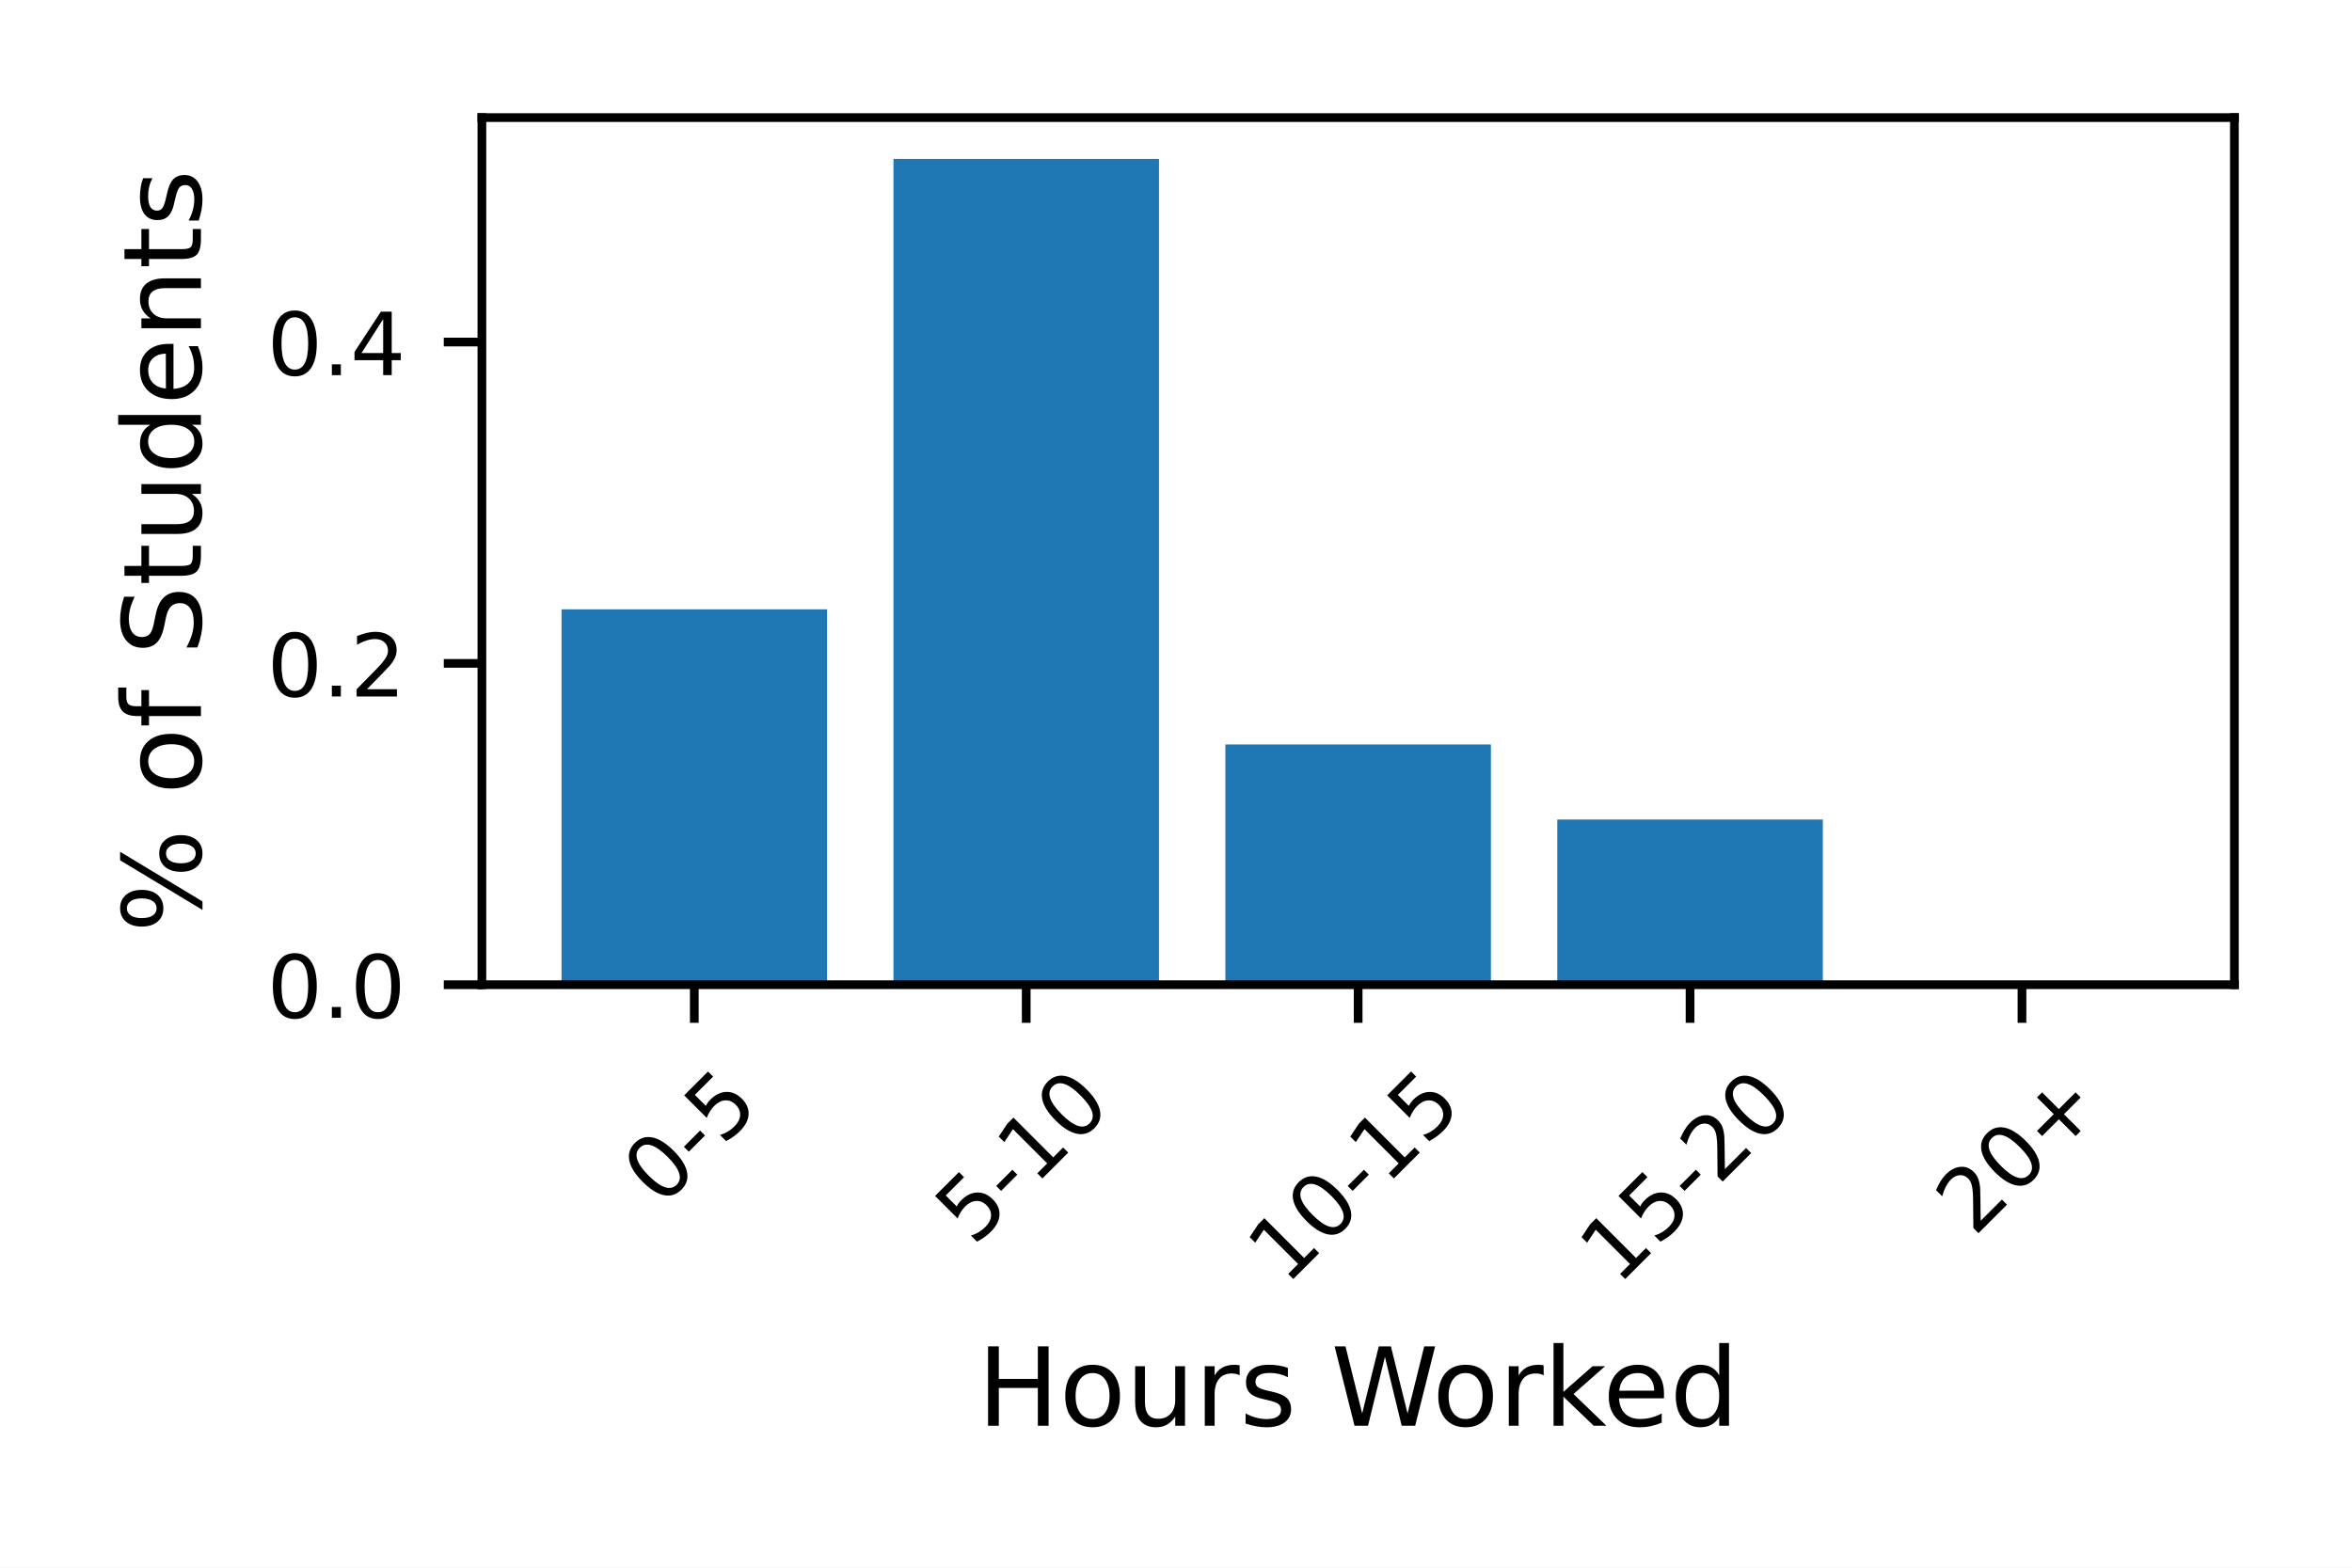
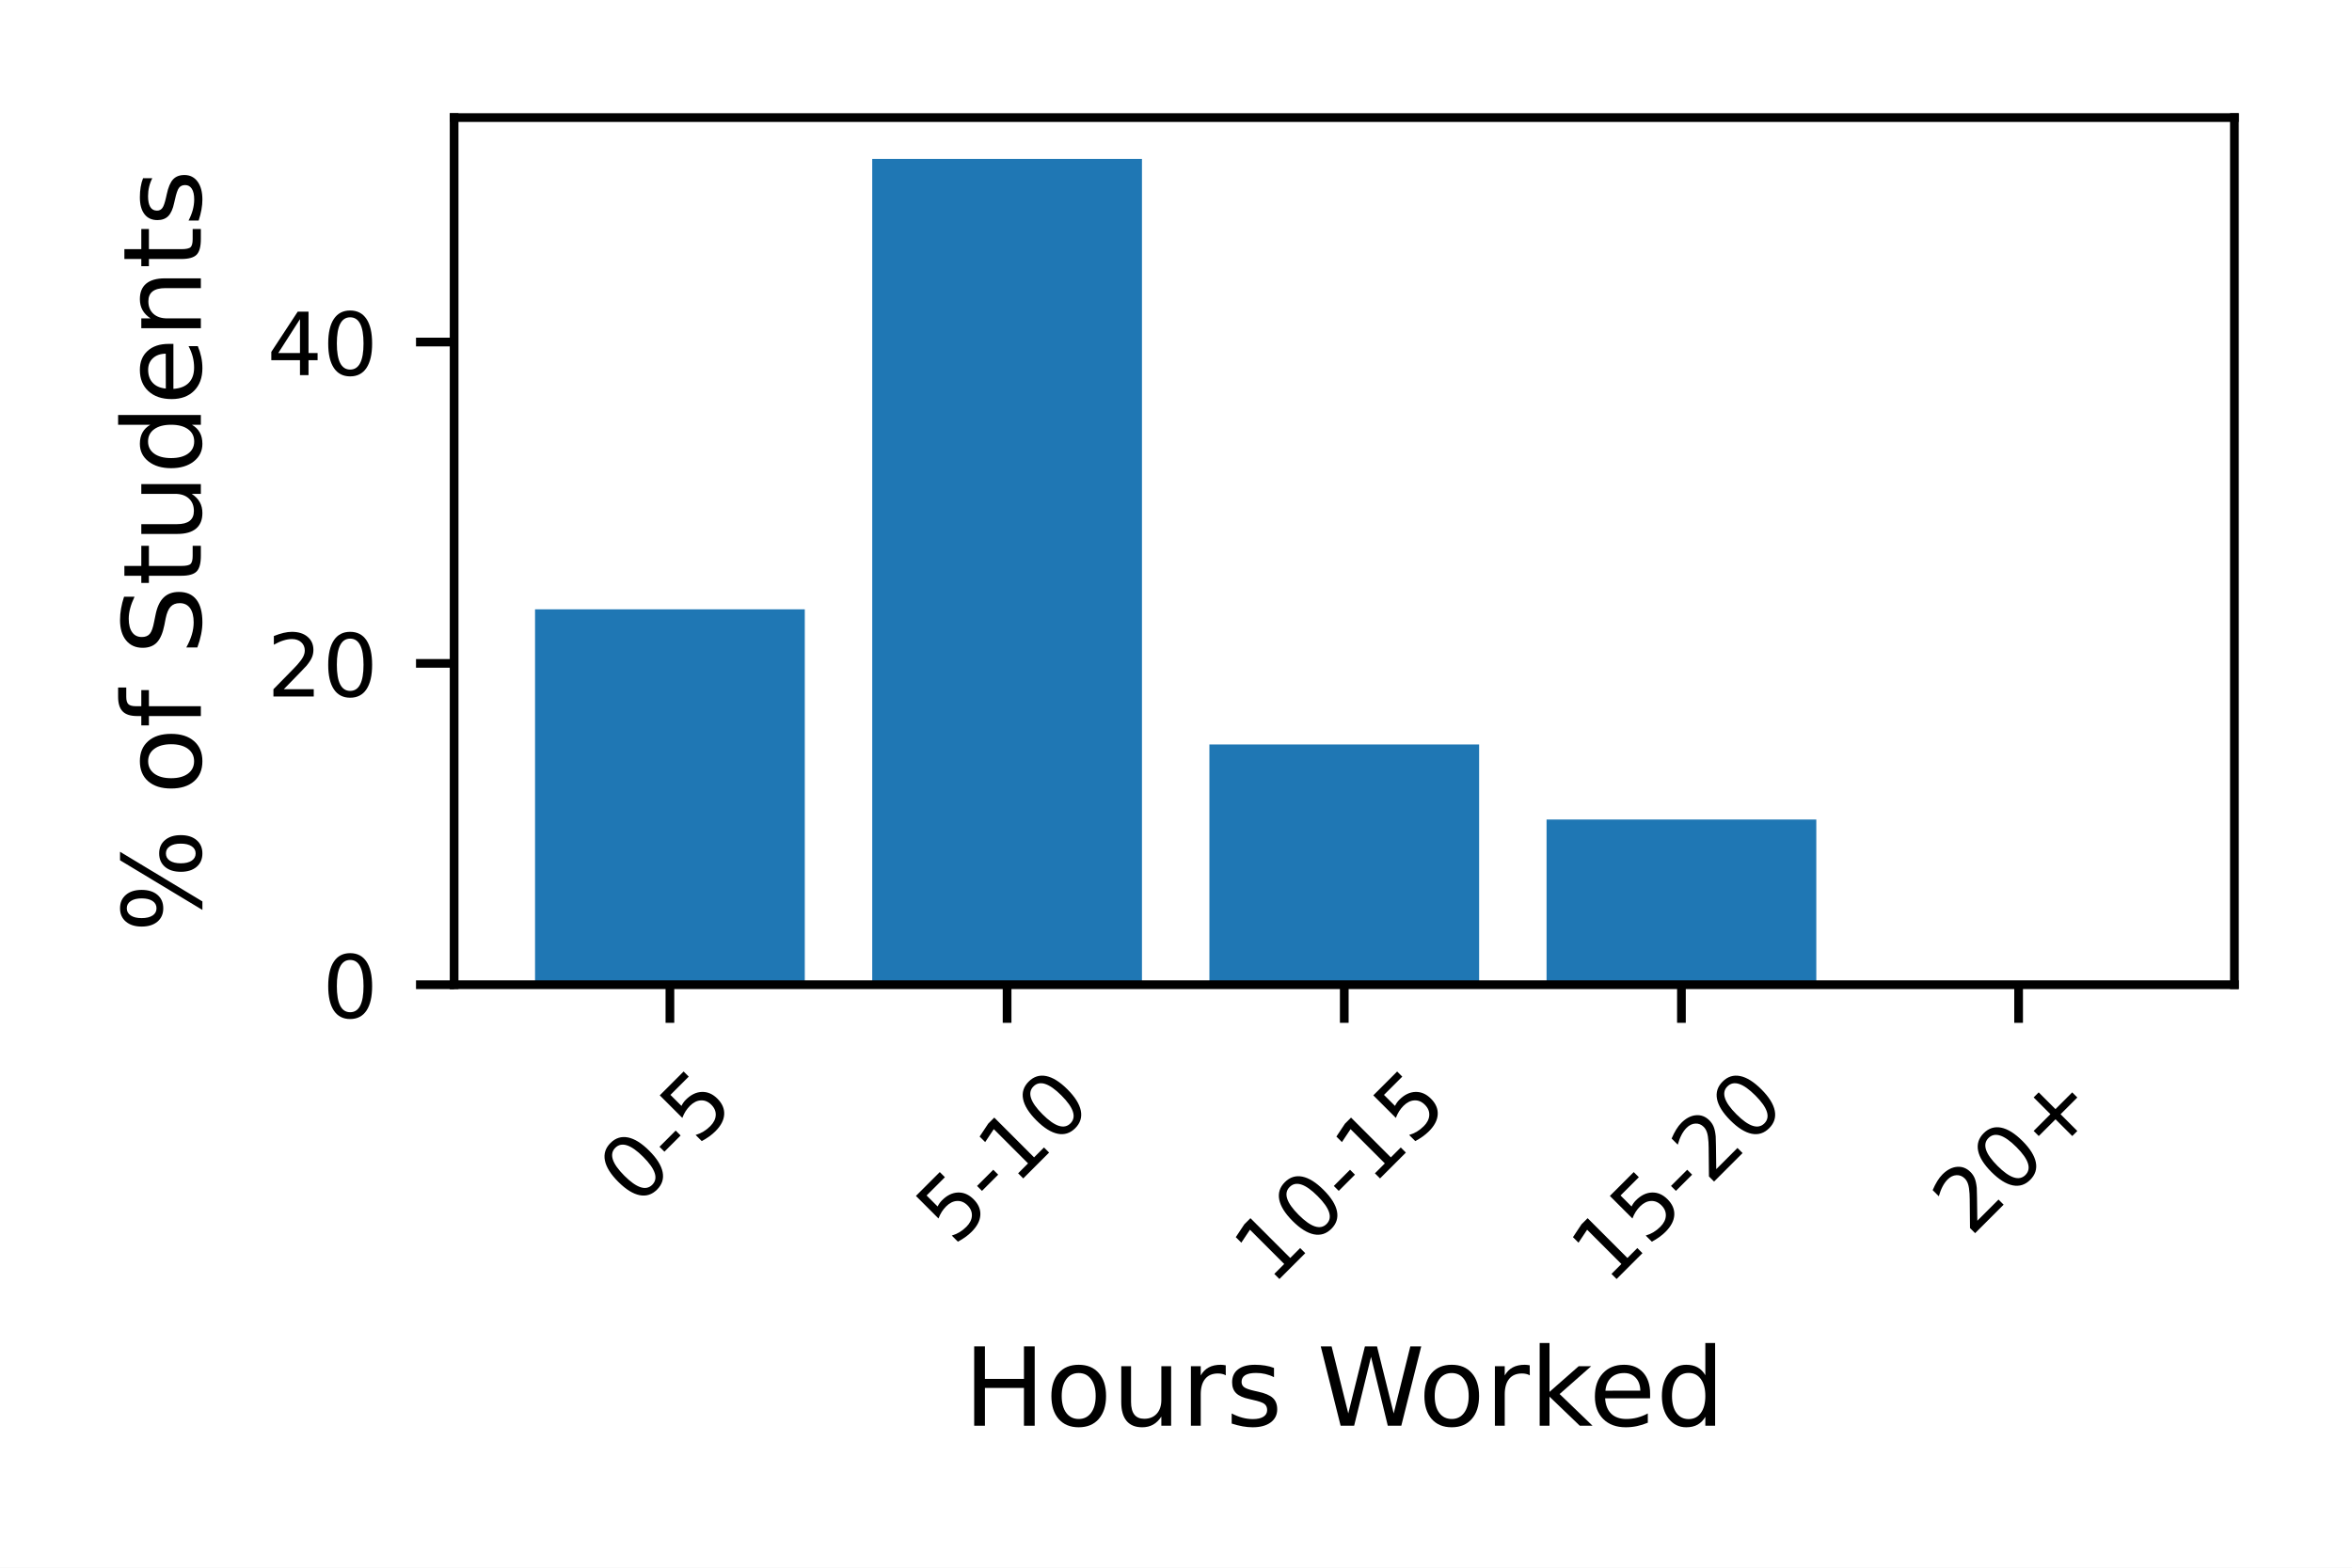
<svg xmlns="http://www.w3.org/2000/svg" xmlns:xlink="http://www.w3.org/1999/xlink" width="216pt" height="144pt" viewBox="0 0 216 144" version="1.1">
  <defs>
    <style type="text/css">*{stroke-linejoin: round; stroke-linecap: butt}</style>
  </defs>
  <g id="figure_1">
    <g id="patch_1">
      <path d="M 0 144  L 216 144  L 216 0  L 0 0  z " style="fill: #ffffff" />
    </g>
    <g id="axes_1">
      <g id="patch_2">
-         <path d="M 44.255 90.45  L 205.2 90.45  L 205.2 10.8  L 44.255 10.8  z " style="fill: #ffffff" />
+         <path d="M 41.705 90.45  L 205.2 90.45  L 205.2 10.8  L 41.705 10.8  z " style="fill: #ffffff" />
      </g>
      <g id="patch_3">
-         <path d="M 51.571 90.45  L 75.956 90.45  L 75.956 55.97  L 51.571 55.97  z " clip-path="url(#p384f34040f)" style="fill: #1f77b4" />
+         <path d="M 49.137 90.45  L 73.909 90.45  L 73.909 55.97  L 49.137 55.97  z " clip-path="url(#pf9319de6d1)" style="fill: #1f77b4" />
      </g>
      <g id="patch_4">
-         <path d="M 82.053 90.45  L 106.438 90.45  L 106.438 14.593  L 82.053 14.593  z " clip-path="url(#p384f34040f)" style="fill: #1f77b4" />
+         <path d="M 80.102 90.45  L 104.874 90.45  L 104.874 14.593  L 80.102 14.593  z " clip-path="url(#pf9319de6d1)" style="fill: #1f77b4" />
      </g>
      <g id="patch_5">
-         <path d="M 112.535 90.45  L 136.92 90.45  L 136.92 68.383  L 112.535 68.383  z " clip-path="url(#p384f34040f)" style="fill: #1f77b4" />
+         <path d="M 111.067 90.45  L 135.838 90.45  L 135.838 68.383  L 111.067 68.383  z " clip-path="url(#pf9319de6d1)" style="fill: #1f77b4" />
      </g>
      <g id="patch_6">
-         <path d="M 143.017 90.45  L 167.402 90.45  L 167.402 75.279  L 143.017 75.279  z " clip-path="url(#p384f34040f)" style="fill: #1f77b4" />
+         <path d="M 142.031 90.45  L 166.803 90.45  L 166.803 75.279  L 142.031 75.279  z " clip-path="url(#pf9319de6d1)" style="fill: #1f77b4" />
      </g>
      <g id="patch_7">
-         <path d="M 173.499 90.45  L 197.884 90.45  L 197.884 90.45  L 173.499 90.45  z " clip-path="url(#p384f34040f)" style="fill: #1f77b4" />
+         <path d="M 172.996 90.45  L 197.768 90.45  L 197.768 90.45  L 172.996 90.45  z " clip-path="url(#pf9319de6d1)" style="fill: #1f77b4" />
      </g>
      <g id="matplotlib.axis_1">
        <g id="xtick_1">
          <g id="line2d_1">
            <defs>
-               <path id="m2e5c89501e" d="M 0 0  L 0 3.5  " style="stroke: #000000; stroke-width: 0.8" />
-             </defs>
-             <g>
-               <use xlink:href="#m2e5c89501e" x="63.763" y="90.45" style="stroke: #000000; stroke-width: 0.8" />
+               <path id="mff87b99d70" d="M 0 0  L 0 3.5  " style="stroke: #000000; stroke-width: 0.8" />
+             </defs>
+             <g>
+               <use xlink:href="#mff87b99d70" x="61.523" y="90.45" style="stroke: #000000; stroke-width: 0.8" />
            </g>
          </g>
          <g id="text_1">
-             <g transform="translate(60.70481 110.9876) rotate(-45) scale(0.08 -0.08)">
+             <g transform="translate(58.4639 110.9876) rotate(-45) scale(0.08 -0.08)">
              <defs>
                <path id="DejaVuSans-30" d="M 2034 4250  Q 1547 4250 1301 3770  Q 1056 3291 1056 2328  Q 1056 1369 1301 889  Q 1547 409 2034 409  Q 2525 409 2770 889  Q 3016 1369 3016 2328  Q 3016 3291 2770 3770  Q 2525 4250 2034 4250  z M 2034 4750  Q 2819 4750 3233 4129  Q 3647 3509 3647 2328  Q 3647 1150 3233 529  Q 2819 -91 2034 -91  Q 1250 -91 836 529  Q 422 1150 422 2328  Q 422 3509 836 4129  Q 1250 4750 2034 4750  z " transform="scale(0.015625)" />
                <path id="DejaVuSans-2d" d="M 313 2009  L 1997 2009  L 1997 1497  L 313 1497  L 313 2009  z " transform="scale(0.015625)" />
                <path id="DejaVuSans-35" d="M 691 4666  L 3169 4666  L 3169 4134  L 1269 4134  L 1269 2991  Q 1406 3038 1543 3061  Q 1681 3084 1819 3084  Q 2600 3084 3056 2656  Q 3513 2228 3513 1497  Q 3513 744 3044 326  Q 2575 -91 1722 -91  Q 1428 -91 1123 -41  Q 819 9 494 109  L 494 744  Q 775 591 1075 516  Q 1375 441 1709 441  Q 2250 441 2565 725  Q 2881 1009 2881 1497  Q 2881 1984 2565 2268  Q 2250 2553 1709 2553  Q 1456 2553 1204 2497  Q 953 2441 691 2322  L 691 4666  z " transform="scale(0.015625)" />
              </defs>
              <use xlink:href="#DejaVuSans-30" />
              <use xlink:href="#DejaVuSans-2d" x="63.623" />
              <use xlink:href="#DejaVuSans-35" x="99.707" />
            </g>
          </g>
        </g>
        <g id="xtick_2">
          <g id="line2d_2">
            <g>
-               <use xlink:href="#m2e5c89501e" x="94.245" y="90.45" style="stroke: #000000; stroke-width: 0.8" />
+               <use xlink:href="#mff87b99d70" x="92.488" y="90.45" style="stroke: #000000; stroke-width: 0.8" />
            </g>
          </g>
          <g id="text_2">
-             <g transform="translate(89.38723 114.5868) rotate(-45) scale(0.08 -0.08)">
+             <g transform="translate(87.62927 114.5868) rotate(-45) scale(0.08 -0.08)">
              <defs>
                <path id="DejaVuSans-31" d="M 794 531  L 1825 531  L 1825 4091  L 703 3866  L 703 4441  L 1819 4666  L 2450 4666  L 2450 531  L 3481 531  L 3481 0  L 794 0  L 794 531  z " transform="scale(0.015625)" />
              </defs>
              <use xlink:href="#DejaVuSans-35" />
              <use xlink:href="#DejaVuSans-2d" x="63.623" />
              <use xlink:href="#DejaVuSans-31" x="99.707" />
              <use xlink:href="#DejaVuSans-30" x="163.33" />
            </g>
          </g>
        </g>
        <g id="xtick_3">
          <g id="line2d_3">
            <g>
-               <use xlink:href="#m2e5c89501e" x="124.728" y="90.45" style="stroke: #000000; stroke-width: 0.8" />
+               <use xlink:href="#mff87b99d70" x="123.453" y="90.45" style="stroke: #000000; stroke-width: 0.8" />
            </g>
          </g>
          <g id="text_3">
-             <g transform="translate(118.0696 118.186) rotate(-45) scale(0.08 -0.08)">
+             <g transform="translate(116.7946 118.186) rotate(-45) scale(0.08 -0.08)">
              <use xlink:href="#DejaVuSans-31" />
              <use xlink:href="#DejaVuSans-30" x="63.623" />
              <use xlink:href="#DejaVuSans-2d" x="127.246" />
              <use xlink:href="#DejaVuSans-31" x="163.33" />
              <use xlink:href="#DejaVuSans-35" x="226.953" />
            </g>
          </g>
        </g>
        <g id="xtick_4">
          <g id="line2d_4">
            <g>
-               <use xlink:href="#m2e5c89501e" x="155.21" y="90.45" style="stroke: #000000; stroke-width: 0.8" />
+               <use xlink:href="#mff87b99d70" x="154.417" y="90.45" style="stroke: #000000; stroke-width: 0.8" />
            </g>
          </g>
          <g id="text_4">
-             <g transform="translate(148.5517 118.186) rotate(-45) scale(0.08 -0.08)">
+             <g transform="translate(147.7596 118.186) rotate(-45) scale(0.08 -0.08)">
              <defs>
                <path id="DejaVuSans-32" d="M 1228 531  L 3431 531  L 3431 0  L 469 0  L 469 531  Q 828 903 1448 1529  Q 2069 2156 2228 2338  Q 2531 2678 2651 2914  Q 2772 3150 2772 3378  Q 2772 3750 2511 3984  Q 2250 4219 1831 4219  Q 1534 4219 1204 4116  Q 875 4013 500 3803  L 500 4441  Q 881 4594 1212 4672  Q 1544 4750 1819 4750  Q 2544 4750 2975 4387  Q 3406 4025 3406 3419  Q 3406 3131 3298 2873  Q 3191 2616 2906 2266  Q 2828 2175 2409 1742  Q 1991 1309 1228 531  z " transform="scale(0.015625)" />
              </defs>
              <use xlink:href="#DejaVuSans-31" />
              <use xlink:href="#DejaVuSans-35" x="63.623" />
              <use xlink:href="#DejaVuSans-2d" x="127.246" />
              <use xlink:href="#DejaVuSans-32" x="163.33" />
              <use xlink:href="#DejaVuSans-30" x="226.953" />
            </g>
          </g>
        </g>
        <g id="xtick_5">
          <g id="line2d_5">
            <g>
-               <use xlink:href="#m2e5c89501e" x="185.692" y="90.45" style="stroke: #000000; stroke-width: 0.8" />
+               <use xlink:href="#mff87b99d70" x="185.382" y="90.45" style="stroke: #000000; stroke-width: 0.8" />
            </g>
          </g>
          <g id="text_5">
-             <g transform="translate(181.2831 113.687) rotate(-45) scale(0.08 -0.08)">
+             <g transform="translate(180.9741 113.687) rotate(-45) scale(0.08 -0.08)">
              <defs>
                <path id="DejaVuSans-2b" d="M 2944 4013  L 2944 2272  L 4684 2272  L 4684 1741  L 2944 1741  L 2944 0  L 2419 0  L 2419 1741  L 678 1741  L 678 2272  L 2419 2272  L 2419 4013  L 2944 4013  z " transform="scale(0.015625)" />
              </defs>
              <use xlink:href="#DejaVuSans-32" />
              <use xlink:href="#DejaVuSans-30" x="63.623" />
              <use xlink:href="#DejaVuSans-2b" x="127.246" />
            </g>
          </g>
        </g>
        <g id="text_6">
-           <g transform="translate(89.76031 130.9609) scale(0.1 -0.1)">
+           <g transform="translate(88.48531 130.9609) scale(0.1 -0.1)">
            <defs>
              <path id="DejaVuSans-48" d="M 628 4666  L 1259 4666  L 1259 2753  L 3553 2753  L 3553 4666  L 4184 4666  L 4184 0  L 3553 0  L 3553 2222  L 1259 2222  L 1259 0  L 628 0  L 628 4666  z " transform="scale(0.015625)" />
              <path id="DejaVuSans-6f" d="M 1959 3097  Q 1497 3097 1228 2736  Q 959 2375 959 1747  Q 959 1119 1226 758  Q 1494 397 1959 397  Q 2419 397 2687 759  Q 2956 1122 2956 1747  Q 2956 2369 2687 2733  Q 2419 3097 1959 3097  z M 1959 3584  Q 2709 3584 3137 3096  Q 3566 2609 3566 1747  Q 3566 888 3137 398  Q 2709 -91 1959 -91  Q 1206 -91 779 398  Q 353 888 353 1747  Q 353 2609 779 3096  Q 1206 3584 1959 3584  z " transform="scale(0.015625)" />
              <path id="DejaVuSans-75" d="M 544 1381  L 544 3500  L 1119 3500  L 1119 1403  Q 1119 906 1312 657  Q 1506 409 1894 409  Q 2359 409 2629 706  Q 2900 1003 2900 1516  L 2900 3500  L 3475 3500  L 3475 0  L 2900 0  L 2900 538  Q 2691 219 2414 64  Q 2138 -91 1772 -91  Q 1169 -91 856 284  Q 544 659 544 1381  z M 1991 3584  L 1991 3584  z " transform="scale(0.015625)" />
              <path id="DejaVuSans-72" d="M 2631 2963  Q 2534 3019 2420 3045  Q 2306 3072 2169 3072  Q 1681 3072 1420 2755  Q 1159 2438 1159 1844  L 1159 0  L 581 0  L 581 3500  L 1159 3500  L 1159 2956  Q 1341 3275 1631 3429  Q 1922 3584 2338 3584  Q 2397 3584 2469 3576  Q 2541 3569 2628 3553  L 2631 2963  z " transform="scale(0.015625)" />
              <path id="DejaVuSans-73" d="M 2834 3397  L 2834 2853  Q 2591 2978 2328 3040  Q 2066 3103 1784 3103  Q 1356 3103 1142 2972  Q 928 2841 928 2578  Q 928 2378 1081 2264  Q 1234 2150 1697 2047  L 1894 2003  Q 2506 1872 2764 1633  Q 3022 1394 3022 966  Q 3022 478 2636 193  Q 2250 -91 1575 -91  Q 1294 -91 989 -36  Q 684 19 347 128  L 347 722  Q 666 556 975 473  Q 1284 391 1588 391  Q 1994 391 2212 530  Q 2431 669 2431 922  Q 2431 1156 2273 1281  Q 2116 1406 1581 1522  L 1381 1569  Q 847 1681 609 1914  Q 372 2147 372 2553  Q 372 3047 722 3315  Q 1072 3584 1716 3584  Q 2034 3584 2315 3537  Q 2597 3491 2834 3397  z " transform="scale(0.015625)" />
              <path id="DejaVuSans-20" transform="scale(0.015625)" />
              <path id="DejaVuSans-57" d="M 213 4666  L 850 4666  L 1831 722  L 2809 4666  L 3519 4666  L 4500 722  L 5478 4666  L 6119 4666  L 4947 0  L 4153 0  L 3169 4050  L 2175 0  L 1381 0  L 213 4666  z " transform="scale(0.015625)" />
              <path id="DejaVuSans-6b" d="M 581 4863  L 1159 4863  L 1159 1991  L 2875 3500  L 3609 3500  L 1753 1863  L 3688 0  L 2938 0  L 1159 1709  L 1159 0  L 581 0  L 581 4863  z " transform="scale(0.015625)" />
              <path id="DejaVuSans-65" d="M 3597 1894  L 3597 1613  L 953 1613  Q 991 1019 1311 708  Q 1631 397 2203 397  Q 2534 397 2845 478  Q 3156 559 3463 722  L 3463 178  Q 3153 47 2828 -22  Q 2503 -91 2169 -91  Q 1331 -91 842 396  Q 353 884 353 1716  Q 353 2575 817 3079  Q 1281 3584 2069 3584  Q 2775 3584 3186 3129  Q 3597 2675 3597 1894  z M 3022 2063  Q 3016 2534 2758 2815  Q 2500 3097 2075 3097  Q 1594 3097 1305 2825  Q 1016 2553 972 2059  L 3022 2063  z " transform="scale(0.015625)" />
              <path id="DejaVuSans-64" d="M 2906 2969  L 2906 4863  L 3481 4863  L 3481 0  L 2906 0  L 2906 525  Q 2725 213 2448 61  Q 2172 -91 1784 -91  Q 1150 -91 751 415  Q 353 922 353 1747  Q 353 2572 751 3078  Q 1150 3584 1784 3584  Q 2172 3584 2448 3432  Q 2725 3281 2906 2969  z M 947 1747  Q 947 1113 1208 752  Q 1469 391 1925 391  Q 2381 391 2643 752  Q 2906 1113 2906 1747  Q 2906 2381 2643 2742  Q 2381 3103 1925 3103  Q 1469 3103 1208 2742  Q 947 2381 947 1747  z " transform="scale(0.015625)" />
            </defs>
            <use xlink:href="#DejaVuSans-48" />
            <use xlink:href="#DejaVuSans-6f" x="75.195" />
            <use xlink:href="#DejaVuSans-75" x="136.377" />
            <use xlink:href="#DejaVuSans-72" x="199.756" />
            <use xlink:href="#DejaVuSans-73" x="240.869" />
            <use xlink:href="#DejaVuSans-20" x="292.969" />
            <use xlink:href="#DejaVuSans-57" x="324.756" />
            <use xlink:href="#DejaVuSans-6f" x="417.758" />
            <use xlink:href="#DejaVuSans-72" x="478.939" />
            <use xlink:href="#DejaVuSans-6b" x="520.053" />
            <use xlink:href="#DejaVuSans-65" x="574.338" />
            <use xlink:href="#DejaVuSans-64" x="635.861" />
          </g>
        </g>
      </g>
      <g id="matplotlib.axis_2">
        <g id="ytick_1">
          <g id="line2d_6">
            <defs>
-               <path id="m1149f4932e" d="M 0 0  L -3.5 0  " style="stroke: #000000; stroke-width: 0.8" />
-             </defs>
-             <g>
-               <use xlink:href="#m1149f4932e" x="44.255" y="90.45" style="stroke: #000000; stroke-width: 0.8" />
+               <path id="m8bed42a270" d="M 0 0  L -3.5 0  " style="stroke: #000000; stroke-width: 0.8" />
+             </defs>
+             <g>
+               <use xlink:href="#m8bed42a270" x="41.705" y="90.45" style="stroke: #000000; stroke-width: 0.8" />
            </g>
          </g>
          <g id="text_7">
-             <g transform="translate(24.5325 93.48946) scale(0.08 -0.08)">
-               <defs>
-                 <path id="DejaVuSans-2e" d="M 684 794  L 1344 794  L 1344 0  L 684 0  L 684 794  z " transform="scale(0.015625)" />
-               </defs>
+             <g transform="translate(29.615 93.48946) scale(0.08 -0.08)">
              <use xlink:href="#DejaVuSans-30" />
-               <use xlink:href="#DejaVuSans-2e" x="63.623" />
-               <use xlink:href="#DejaVuSans-30" x="95.41" />
            </g>
          </g>
        </g>
        <g id="ytick_2">
          <g id="line2d_7">
            <g>
-               <use xlink:href="#m1149f4932e" x="44.255" y="60.935" style="stroke: #000000; stroke-width: 0.8" />
+               <use xlink:href="#m8bed42a270" x="41.705" y="60.935" style="stroke: #000000; stroke-width: 0.8" />
            </g>
          </g>
          <g id="text_8">
-             <g transform="translate(24.5325 63.97411) scale(0.08 -0.08)">
-               <use xlink:href="#DejaVuSans-30" />
-               <use xlink:href="#DejaVuSans-2e" x="63.623" />
-               <use xlink:href="#DejaVuSans-32" x="95.41" />
+             <g transform="translate(24.525 63.97411) scale(0.08 -0.08)">
+               <use xlink:href="#DejaVuSans-32" />
+               <use xlink:href="#DejaVuSans-30" x="63.623" />
            </g>
          </g>
        </g>
        <g id="ytick_3">
          <g id="line2d_8">
            <g>
-               <use xlink:href="#m1149f4932e" x="44.255" y="31.419" style="stroke: #000000; stroke-width: 0.8" />
+               <use xlink:href="#m8bed42a270" x="41.705" y="31.419" style="stroke: #000000; stroke-width: 0.8" />
            </g>
          </g>
          <g id="text_9">
-             <g transform="translate(24.5325 34.45875) scale(0.08 -0.08)">
+             <g transform="translate(24.525 34.45875) scale(0.08 -0.08)">
              <defs>
                <path id="DejaVuSans-34" d="M 2419 4116  L 825 1625  L 2419 1625  L 2419 4116  z M 2253 4666  L 3047 4666  L 3047 1625  L 3713 1625  L 3713 1100  L 3047 1100  L 3047 0  L 2419 0  L 2419 1100  L 313 1100  L 313 1709  L 2253 4666  z " transform="scale(0.015625)" />
              </defs>
-               <use xlink:href="#DejaVuSans-30" />
-               <use xlink:href="#DejaVuSans-2e" x="63.623" />
-               <use xlink:href="#DejaVuSans-34" x="95.41" />
+               <use xlink:href="#DejaVuSans-34" />
+               <use xlink:href="#DejaVuSans-30" x="63.623" />
            </g>
          </g>
        </g>
        <g id="text_10">
-           <g transform="translate(18.45281 85.66098) rotate(-90) scale(0.1 -0.1)">
+           <g transform="translate(18.44531 85.66098) rotate(-90) scale(0.1 -0.1)">
            <defs>
              <path id="DejaVuSans-25" d="M 4653 2053  Q 4381 2053 4226 1822  Q 4072 1591 4072 1178  Q 4072 772 4226 539  Q 4381 306 4653 306  Q 4919 306 5073 539  Q 5228 772 5228 1178  Q 5228 1588 5073 1820  Q 4919 2053 4653 2053  z M 4653 2450  Q 5147 2450 5437 2106  Q 5728 1763 5728 1178  Q 5728 594 5436 251  Q 5144 -91 4653 -91  Q 4153 -91 3862 251  Q 3572 594 3572 1178  Q 3572 1766 3864 2108  Q 4156 2450 4653 2450  z M 1428 4353  Q 1159 4353 1004 4120  Q 850 3888 850 3481  Q 850 3069 1003 2837  Q 1156 2606 1428 2606  Q 1700 2606 1854 2837  Q 2009 3069 2009 3481  Q 2009 3884 1853 4118  Q 1697 4353 1428 4353  z M 4250 4750  L 4750 4750  L 1831 -91  L 1331 -91  L 4250 4750  z M 1428 4750  Q 1922 4750 2215 4408  Q 2509 4066 2509 3481  Q 2509 2891 2217 2550  Q 1925 2209 1428 2209  Q 931 2209 642 2551  Q 353 2894 353 3481  Q 353 4063 643 4406  Q 934 4750 1428 4750  z " transform="scale(0.015625)" />
              <path id="DejaVuSans-66" d="M 2375 4863  L 2375 4384  L 1825 4384  Q 1516 4384 1395 4259  Q 1275 4134 1275 3809  L 1275 3500  L 2222 3500  L 2222 3053  L 1275 3053  L 1275 0  L 697 0  L 697 3053  L 147 3053  L 147 3500  L 697 3500  L 697 3744  Q 697 4328 969 4595  Q 1241 4863 1831 4863  L 2375 4863  z " transform="scale(0.015625)" />
              <path id="DejaVuSans-53" d="M 3425 4513  L 3425 3897  Q 3066 4069 2747 4153  Q 2428 4238 2131 4238  Q 1616 4238 1336 4038  Q 1056 3838 1056 3469  Q 1056 3159 1242 3001  Q 1428 2844 1947 2747  L 2328 2669  Q 3034 2534 3370 2195  Q 3706 1856 3706 1288  Q 3706 609 3251 259  Q 2797 -91 1919 -91  Q 1588 -91 1214 -16  Q 841 59 441 206  L 441 856  Q 825 641 1194 531  Q 1563 422 1919 422  Q 2459 422 2753 634  Q 3047 847 3047 1241  Q 3047 1584 2836 1778  Q 2625 1972 2144 2069  L 1759 2144  Q 1053 2284 737 2584  Q 422 2884 422 3419  Q 422 4038 858 4394  Q 1294 4750 2059 4750  Q 2388 4750 2728 4690  Q 3069 4631 3425 4513  z " transform="scale(0.015625)" />
              <path id="DejaVuSans-74" d="M 1172 4494  L 1172 3500  L 2356 3500  L 2356 3053  L 1172 3053  L 1172 1153  Q 1172 725 1289 603  Q 1406 481 1766 481  L 2356 481  L 2356 0  L 1766 0  Q 1100 0 847 248  Q 594 497 594 1153  L 594 3053  L 172 3053  L 172 3500  L 594 3500  L 594 4494  L 1172 4494  z " transform="scale(0.015625)" />
              <path id="DejaVuSans-6e" d="M 3513 2113  L 3513 0  L 2938 0  L 2938 2094  Q 2938 2591 2744 2837  Q 2550 3084 2163 3084  Q 1697 3084 1428 2787  Q 1159 2491 1159 1978  L 1159 0  L 581 0  L 581 3500  L 1159 3500  L 1159 2956  Q 1366 3272 1645 3428  Q 1925 3584 2291 3584  Q 2894 3584 3203 3211  Q 3513 2838 3513 2113  z " transform="scale(0.015625)" />
            </defs>
            <use xlink:href="#DejaVuSans-25" />
            <use xlink:href="#DejaVuSans-20" x="95.02" />
            <use xlink:href="#DejaVuSans-6f" x="126.807" />
            <use xlink:href="#DejaVuSans-66" x="187.988" />
            <use xlink:href="#DejaVuSans-20" x="223.193" />
            <use xlink:href="#DejaVuSans-53" x="254.98" />
            <use xlink:href="#DejaVuSans-74" x="318.457" />
            <use xlink:href="#DejaVuSans-75" x="357.666" />
            <use xlink:href="#DejaVuSans-64" x="421.045" />
            <use xlink:href="#DejaVuSans-65" x="484.521" />
            <use xlink:href="#DejaVuSans-6e" x="546.045" />
            <use xlink:href="#DejaVuSans-74" x="609.424" />
            <use xlink:href="#DejaVuSans-73" x="648.633" />
          </g>
        </g>
      </g>
      <g id="patch_8">
-         <path d="M 44.255 90.45  L 44.255 10.8  " style="fill: none; stroke: #000000; stroke-width: 0.8; stroke-linejoin: miter; stroke-linecap: square" />
+         <path d="M 41.705 90.45  L 41.705 10.8  " style="fill: none; stroke: #000000; stroke-width: 0.8; stroke-linejoin: miter; stroke-linecap: square" />
      </g>
      <g id="patch_9">
        <path d="M 205.2 90.45  L 205.2 10.8  " style="fill: none; stroke: #000000; stroke-width: 0.8; stroke-linejoin: miter; stroke-linecap: square" />
      </g>
      <g id="patch_10">
-         <path d="M 44.255 90.45  L 205.2 90.45  " style="fill: none; stroke: #000000; stroke-width: 0.8; stroke-linejoin: miter; stroke-linecap: square" />
+         <path d="M 41.705 90.45  L 205.2 90.45  " style="fill: none; stroke: #000000; stroke-width: 0.8; stroke-linejoin: miter; stroke-linecap: square" />
      </g>
      <g id="patch_11">
-         <path d="M 44.255 10.8  L 205.2 10.8  " style="fill: none; stroke: #000000; stroke-width: 0.8; stroke-linejoin: miter; stroke-linecap: square" />
+         <path d="M 41.705 10.8  L 205.2 10.8  " style="fill: none; stroke: #000000; stroke-width: 0.8; stroke-linejoin: miter; stroke-linecap: square" />
      </g>
    </g>
  </g>
  <defs>
-     <clipPath id="p384f34040f">
-       <rect x="44.255" y="10.8" width="160.945" height="79.65" />
+     <clipPath id="pf9319de6d1">
+       <rect x="41.705" y="10.8" width="163.495" height="79.65" />
    </clipPath>
  </defs>
</svg>
